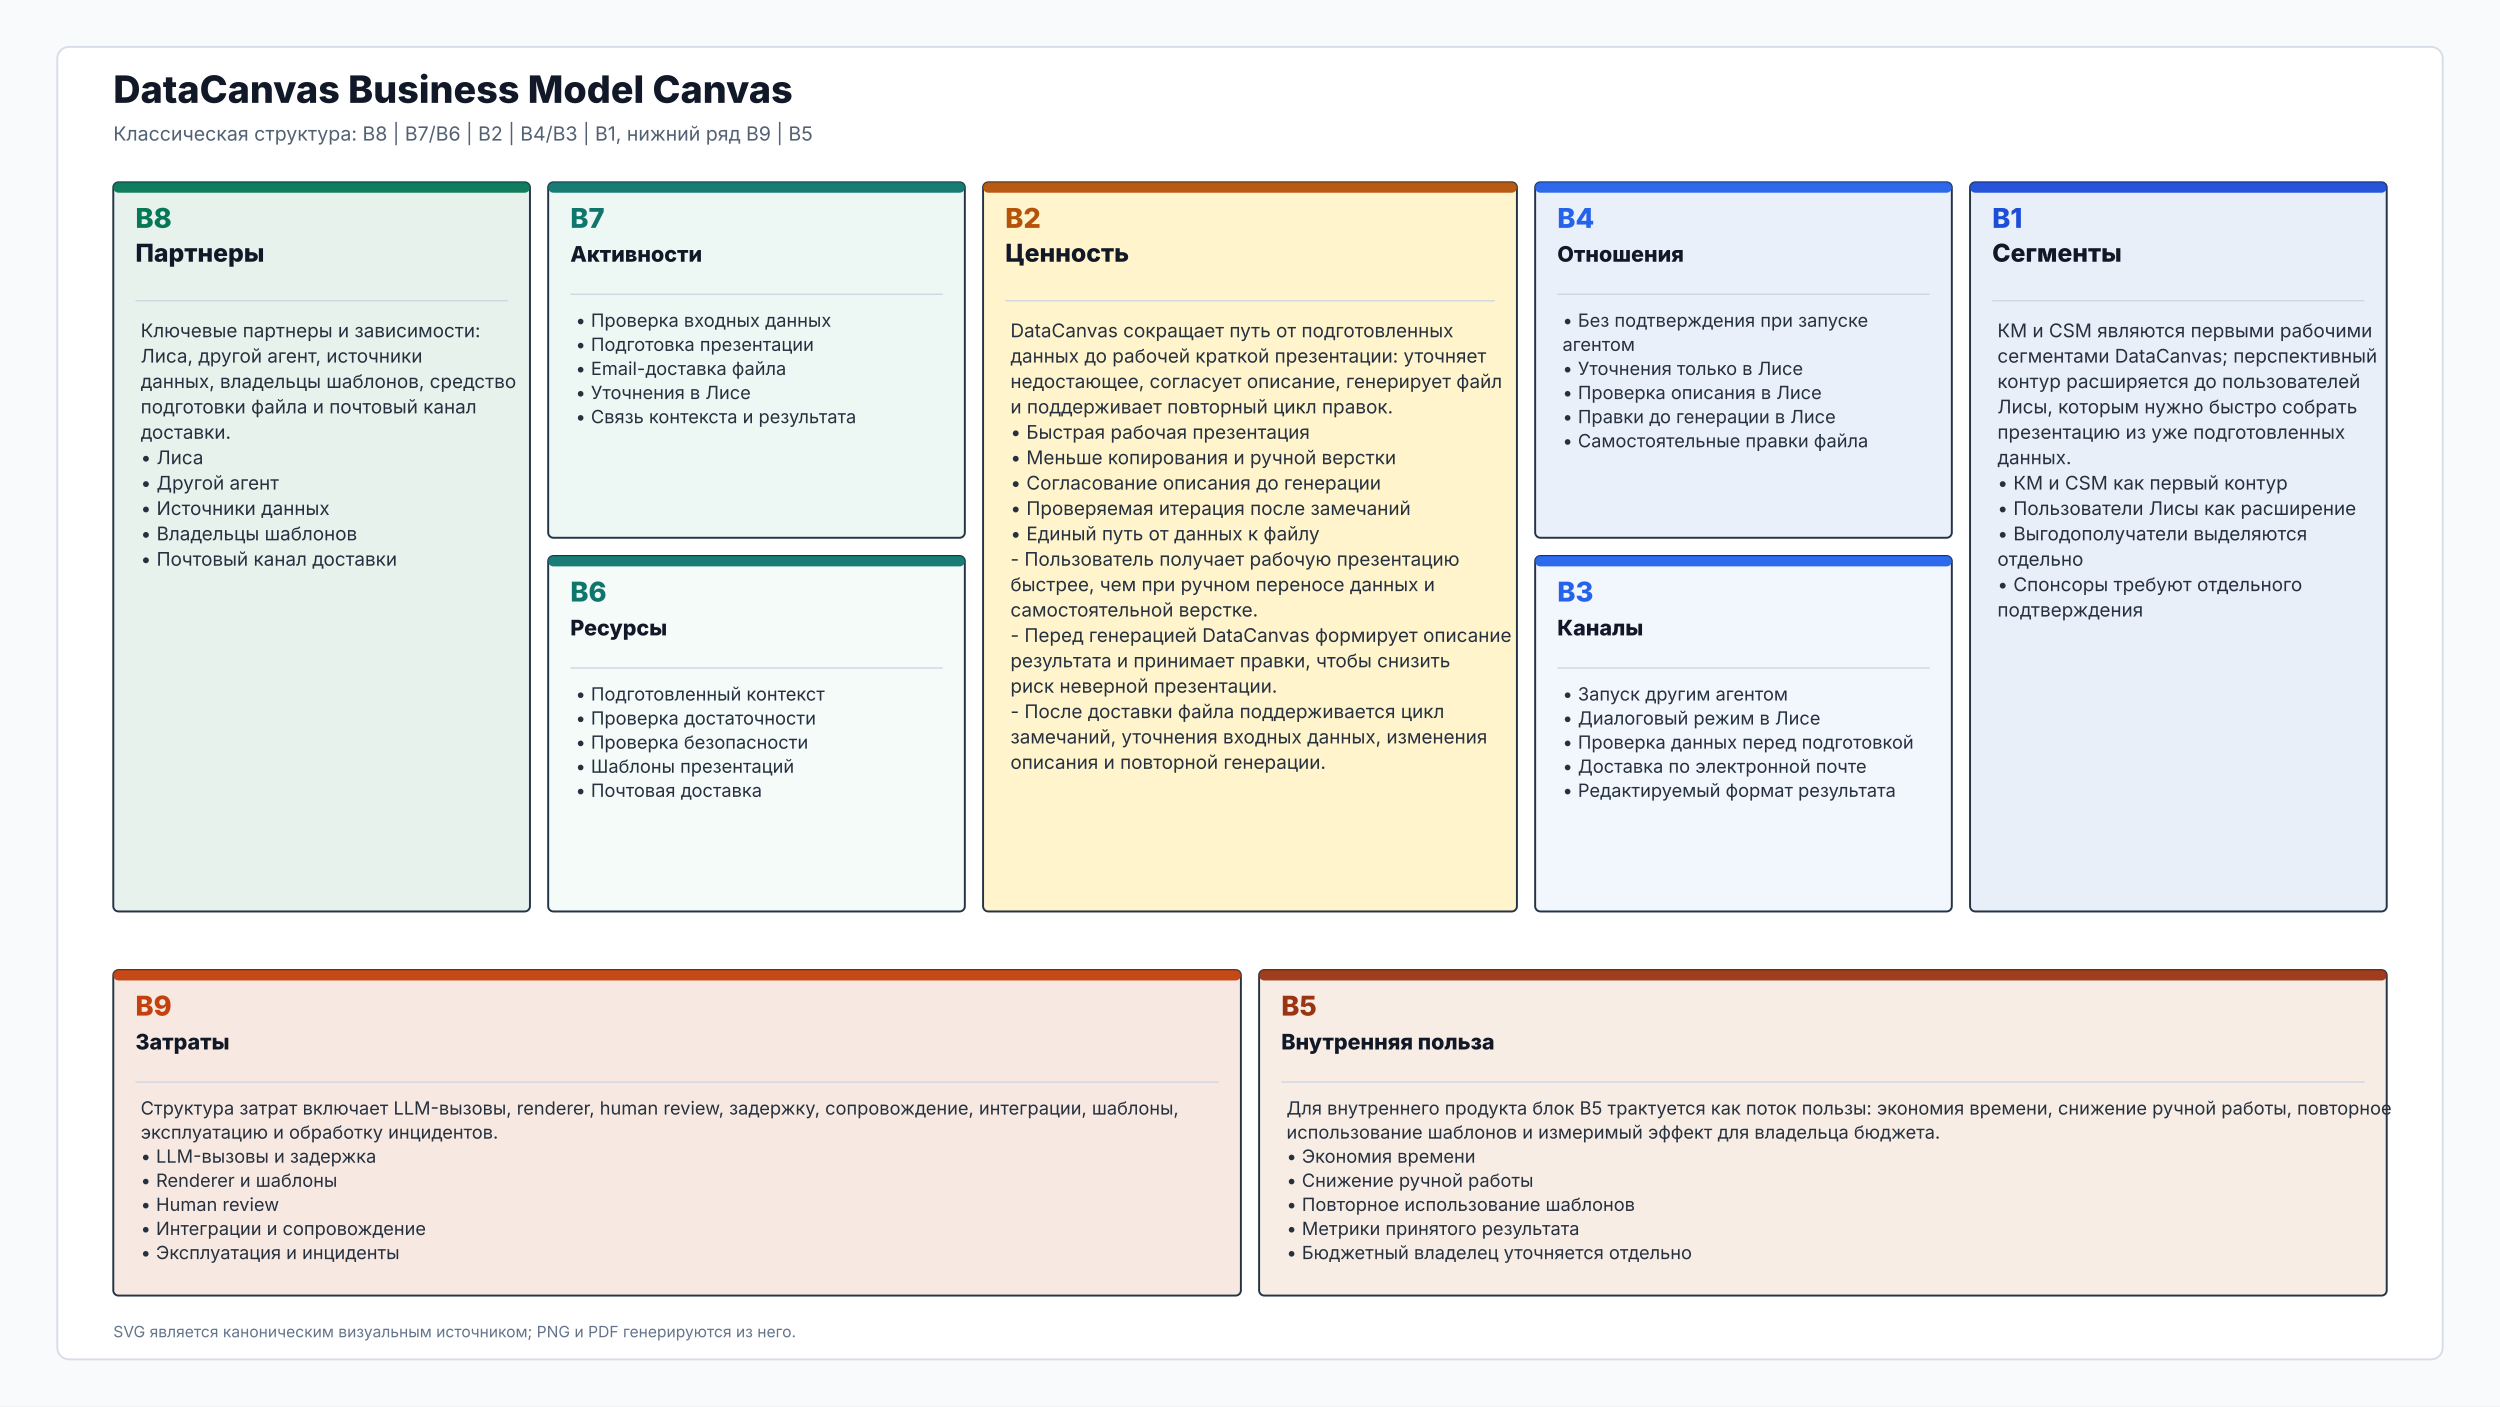
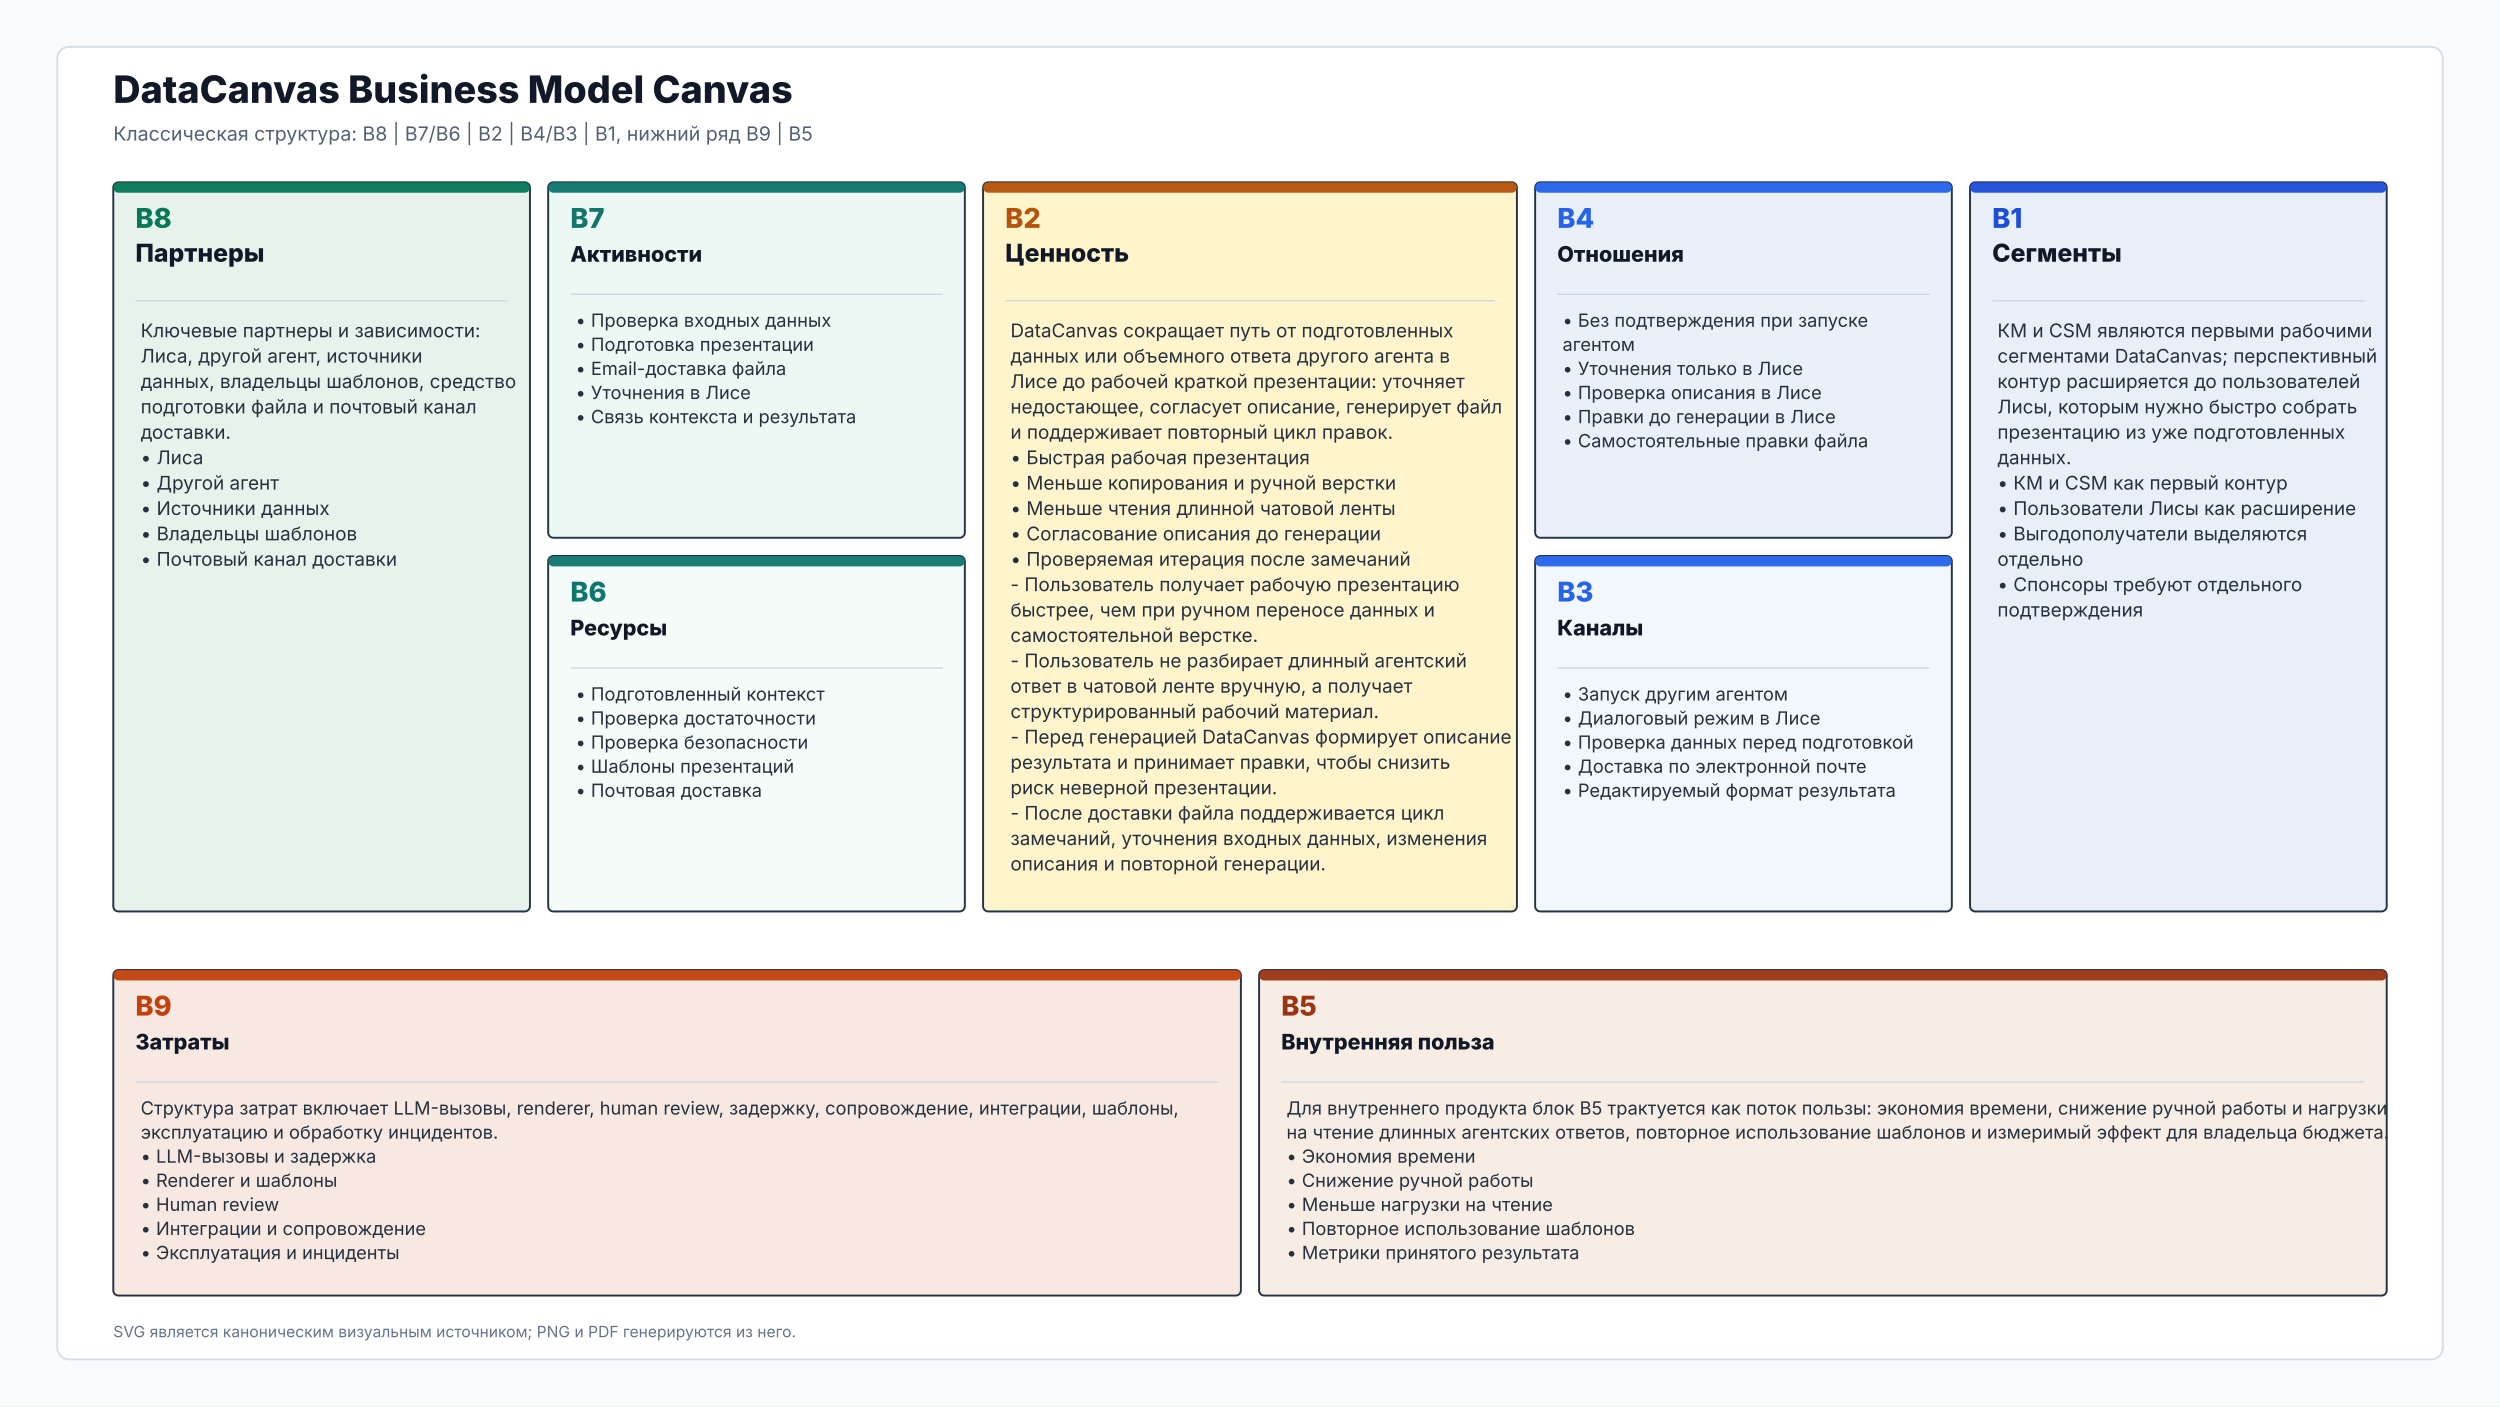
<svg xmlns="http://www.w3.org/2000/svg" data-role="bmc-root" role="img" width="3840" height="2160" viewBox="0 0 3840 2160">
  <rect data-role="bmc-background" width="3840" height="2160" fill="#f8fafc" />
  <rect x="88" y="72" width="3664" height="2016" rx="18" fill="#ffffff" stroke="#d7dee8" stroke-width="3" />
  <text data-role="bmc-title" x="174" y="158" font-family="Inter, Arial, sans-serif" font-size="58" font-weight="820" fill="#111827">DataCanvas Business Model Canvas</text>
  <text data-role="bmc-subtitle" x="174" y="216" font-family="Inter, Arial, sans-serif" font-size="30" font-weight="420" fill="#526174">Классическая структура: B8 | B7/B6 | B2 | B4/B3 | B1, нижний ряд B9 | B5</text>
  <g data-role="bmc-top-row">
    <g data-role="bmc-block" data-block="B8" data-layout-slot="top-left" transform="translate(174 280)">
      <rect width="640" height="1120" rx="8" fill="#e8f2ed" stroke="#243447" stroke-width="3" />
      <rect width="640" height="16" rx="8" fill="#047857" opacity="0.95" />
      <text data-role="bmc-block-number" x="34" y="70" font-family="Inter, Arial, sans-serif" font-size="42" font-weight="800" fill="#047857">B8</text>
      <text data-role="bmc-block-title" font-family="Inter, Arial, sans-serif" font-size="38" font-weight="760" fill="#111827">
        <tspan x="34" y="122">Партнеры</tspan>
      </text>
      <line x1="34" y1="182" x2="606" y2="182" stroke="#cbd5e1" stroke-width="2" />
      <text data-role="bmc-block-body" font-family="Inter, Arial, sans-serif" font-size="29" font-weight="400" fill="#26313f">
        <tspan x="42" y="238">Ключевые партнеры и зависимости:</tspan>
        <tspan x="42" y="277">Лиса, другой агент, источники</tspan>
        <tspan x="42" y="316">данных, владельцы шаблонов, средство</tspan>
        <tspan x="42" y="355">подготовки файла и почтовый канал</tspan>
        <tspan x="42" y="394">доставки.</tspan>
        <tspan x="42" y="433">• Лиса</tspan>
        <tspan x="42" y="472">• Другой агент</tspan>
        <tspan x="42" y="511">• Источники данных</tspan>
        <tspan x="42" y="550">• Владельцы шаблонов</tspan>
        <tspan x="42" y="589">• Почтовый канал доставки</tspan>
      </text>
    </g>
    <g data-role="bmc-block" data-block="B7" data-layout-slot="top-split-upper" transform="translate(842 280)">
      <rect width="640" height="546" rx="8" fill="#edf7f4" stroke="#243447" stroke-width="3" />
      <rect width="640" height="16" rx="8" fill="#0f766e" opacity="0.95" />
      <text data-role="bmc-block-number" x="34" y="70" font-family="Inter, Arial, sans-serif" font-size="42" font-weight="800" fill="#0f766e">B7</text>
      <text data-role="bmc-block-title" font-family="Inter, Arial, sans-serif" font-size="33" font-weight="760" fill="#111827">
        <tspan x="34" y="122">Активности</tspan>
      </text>
      <line x1="34" y1="172" x2="606" y2="172" stroke="#cbd5e1" stroke-width="2" />
      <text data-role="bmc-block-body" font-family="Inter, Arial, sans-serif" font-size="28" font-weight="400" fill="#26313f">
        <tspan x="42" y="222">• Проверка входных данных</tspan>
        <tspan x="42" y="259">• Подготовка презентации</tspan>
        <tspan x="42" y="296">• Email-доставка файла</tspan>
        <tspan x="42" y="333">• Уточнения в Лисе</tspan>
        <tspan x="42" y="370">• Связь контекста и результата</tspan>
      </text>
    </g>
    <g data-role="bmc-block" data-block="B6" data-layout-slot="top-split-lower" transform="translate(842 854)">
      <rect width="640" height="546" rx="8" fill="#f4fbf9" stroke="#243447" stroke-width="3" />
      <rect width="640" height="16" rx="8" fill="#0f766e" opacity="0.95" />
      <text data-role="bmc-block-number" x="34" y="70" font-family="Inter, Arial, sans-serif" font-size="42" font-weight="800" fill="#0f766e">B6</text>
      <text data-role="bmc-block-title" font-family="Inter, Arial, sans-serif" font-size="33" font-weight="760" fill="#111827">
        <tspan x="34" y="122">Ресурсы</tspan>
      </text>
      <line x1="34" y1="172" x2="606" y2="172" stroke="#cbd5e1" stroke-width="2" />
      <text data-role="bmc-block-body" font-family="Inter, Arial, sans-serif" font-size="28" font-weight="400" fill="#26313f">
        <tspan x="42" y="222">• Подготовленный контекст</tspan>
        <tspan x="42" y="259">• Проверка достаточности</tspan>
        <tspan x="42" y="296">• Проверка безопасности</tspan>
        <tspan x="42" y="333">• Шаблоны презентаций</tspan>
        <tspan x="42" y="370">• Почтовая доставка</tspan>
      </text>
    </g>
    <g data-role="bmc-block" data-block="B2" data-layout-slot="top-center" transform="translate(1510 280)">
      <rect width="820" height="1120" rx="8" fill="#fff4cc" stroke="#243447" stroke-width="3" />
      <rect width="820" height="16" rx="8" fill="#b45309" opacity="0.95" />
      <text data-role="bmc-block-number" x="34" y="70" font-family="Inter, Arial, sans-serif" font-size="42" font-weight="800" fill="#b45309">B2</text>
      <text data-role="bmc-block-title" font-family="Inter, Arial, sans-serif" font-size="38" font-weight="760" fill="#111827">
        <tspan x="34" y="122">Ценность</tspan>
      </text>
      <line x1="34" y1="182" x2="786" y2="182" stroke="#cbd5e1" stroke-width="2" />
      <text data-role="bmc-block-body" font-family="Inter, Arial, sans-serif" font-size="29" font-weight="400" fill="#26313f">
        <tspan x="42" y="238">DataCanvas сокращает путь от подготовленных</tspan>
-         <tspan x="42" y="277">данных до рабочей краткой презентации: уточняет</tspan>
-         <tspan x="42" y="316">недостающее, согласует описание, генерирует файл</tspan>
-         <tspan x="42" y="355">и поддерживает повторный цикл правок.</tspan>
-         <tspan x="42" y="394">• Быстрая рабочая презентация</tspan>
-         <tspan x="42" y="433">• Меньше копирования и ручной верстки</tspan>
-         <tspan x="42" y="472">• Согласование описания до генерации</tspan>
-         <tspan x="42" y="511">• Проверяемая итерация после замечаний</tspan>
-         <tspan x="42" y="550">• Единый путь от данных к файлу</tspan>
-         <tspan x="42" y="589">- Пользователь получает рабочую презентацию</tspan>
-         <tspan x="42" y="628">быстрее, чем при ручном переносе данных и</tspan>
-         <tspan x="42" y="667">самостоятельной верстке.</tspan>
-         <tspan x="42" y="706">- Перед генерацией DataCanvas формирует описание</tspan>
-         <tspan x="42" y="745">результата и принимает правки, чтобы снизить</tspan>
-         <tspan x="42" y="784">риск неверной презентации.</tspan>
-         <tspan x="42" y="823">- После доставки файла поддерживается цикл</tspan>
-         <tspan x="42" y="862">замечаний, уточнения входных данных, изменения</tspan>
-         <tspan x="42" y="901">описания и повторной генерации.</tspan>
+         <tspan x="42" y="277">данных или объемного ответа другого агента в</tspan>
+         <tspan x="42" y="316">Лисе до рабочей краткой презентации: уточняет</tspan>
+         <tspan x="42" y="355">недостающее, согласует описание, генерирует файл</tspan>
+         <tspan x="42" y="394">и поддерживает повторный цикл правок.</tspan>
+         <tspan x="42" y="433">• Быстрая рабочая презентация</tspan>
+         <tspan x="42" y="472">• Меньше копирования и ручной верстки</tspan>
+         <tspan x="42" y="511">• Меньше чтения длинной чатовой ленты</tspan>
+         <tspan x="42" y="550">• Согласование описания до генерации</tspan>
+         <tspan x="42" y="589">• Проверяемая итерация после замечаний</tspan>
+         <tspan x="42" y="628">- Пользователь получает рабочую презентацию</tspan>
+         <tspan x="42" y="667">быстрее, чем при ручном переносе данных и</tspan>
+         <tspan x="42" y="706">самостоятельной верстке.</tspan>
+         <tspan x="42" y="745">- Пользователь не разбирает длинный агентский</tspan>
+         <tspan x="42" y="784">ответ в чатовой ленте вручную, а получает</tspan>
+         <tspan x="42" y="823">структурированный рабочий материал.</tspan>
+         <tspan x="42" y="862">- Перед генерацией DataCanvas формирует описание</tspan>
+         <tspan x="42" y="901">результата и принимает правки, чтобы снизить</tspan>
+         <tspan x="42" y="940">риск неверной презентации.</tspan>
+         <tspan x="42" y="979">- После доставки файла поддерживается цикл</tspan>
+         <tspan x="42" y="1018">замечаний, уточнения входных данных, изменения</tspan>
+         <tspan x="42" y="1057">описания и повторной генерации.</tspan>
      </text>
    </g>
    <g data-role="bmc-block" data-block="B4" data-layout-slot="top-split-upper" transform="translate(2358 280)">
      <rect width="640" height="546" rx="8" fill="#eaf0fa" stroke="#243447" stroke-width="3" />
      <rect width="640" height="16" rx="8" fill="#2563eb" opacity="0.95" />
      <text data-role="bmc-block-number" x="34" y="70" font-family="Inter, Arial, sans-serif" font-size="42" font-weight="800" fill="#2563eb">B4</text>
      <text data-role="bmc-block-title" font-family="Inter, Arial, sans-serif" font-size="33" font-weight="760" fill="#111827">
        <tspan x="34" y="122">Отношения</tspan>
      </text>
      <line x1="34" y1="172" x2="606" y2="172" stroke="#cbd5e1" stroke-width="2" />
      <text data-role="bmc-block-body" font-family="Inter, Arial, sans-serif" font-size="28" font-weight="400" fill="#26313f">
        <tspan x="42" y="222">• Без подтверждения при запуске</tspan>
        <tspan x="42" y="259">агентом</tspan>
        <tspan x="42" y="296">• Уточнения только в Лисе</tspan>
        <tspan x="42" y="333">• Проверка описания в Лисе</tspan>
        <tspan x="42" y="370">• Правки до генерации в Лисе</tspan>
        <tspan x="42" y="407">• Самостоятельные правки файла</tspan>
      </text>
    </g>
    <g data-role="bmc-block" data-block="B3" data-layout-slot="top-split-lower" transform="translate(2358 854)">
      <rect width="640" height="546" rx="8" fill="#f2f6fd" stroke="#243447" stroke-width="3" />
      <rect width="640" height="16" rx="8" fill="#2563eb" opacity="0.95" />
      <text data-role="bmc-block-number" x="34" y="70" font-family="Inter, Arial, sans-serif" font-size="42" font-weight="800" fill="#2563eb">B3</text>
      <text data-role="bmc-block-title" font-family="Inter, Arial, sans-serif" font-size="33" font-weight="760" fill="#111827">
        <tspan x="34" y="122">Каналы</tspan>
      </text>
      <line x1="34" y1="172" x2="606" y2="172" stroke="#cbd5e1" stroke-width="2" />
      <text data-role="bmc-block-body" font-family="Inter, Arial, sans-serif" font-size="28" font-weight="400" fill="#26313f">
        <tspan x="42" y="222">• Запуск другим агентом</tspan>
        <tspan x="42" y="259">• Диалоговый режим в Лисе</tspan>
        <tspan x="42" y="296">• Проверка данных перед подготовкой</tspan>
        <tspan x="42" y="333">• Доставка по электронной почте</tspan>
        <tspan x="42" y="370">• Редактируемый формат результата</tspan>
      </text>
    </g>
    <g data-role="bmc-block" data-block="B1" data-layout-slot="top-right" transform="translate(3026 280)">
      <rect width="640" height="1120" rx="8" fill="#e9eff9" stroke="#243447" stroke-width="3" />
      <rect width="640" height="16" rx="8" fill="#1d4ed8" opacity="0.95" />
      <text data-role="bmc-block-number" x="34" y="70" font-family="Inter, Arial, sans-serif" font-size="42" font-weight="800" fill="#1d4ed8">B1</text>
      <text data-role="bmc-block-title" font-family="Inter, Arial, sans-serif" font-size="38" font-weight="760" fill="#111827">
        <tspan x="34" y="122">Сегменты</tspan>
      </text>
      <line x1="34" y1="182" x2="606" y2="182" stroke="#cbd5e1" stroke-width="2" />
      <text data-role="bmc-block-body" font-family="Inter, Arial, sans-serif" font-size="29" font-weight="400" fill="#26313f">
        <tspan x="42" y="238">КМ и CSM являются первыми рабочими</tspan>
        <tspan x="42" y="277">сегментами DataCanvas; перспективный</tspan>
        <tspan x="42" y="316">контур расширяется до пользователей</tspan>
        <tspan x="42" y="355">Лисы, которым нужно быстро собрать</tspan>
        <tspan x="42" y="394">презентацию из уже подготовленных</tspan>
        <tspan x="42" y="433">данных.</tspan>
        <tspan x="42" y="472">• КМ и CSM как первый контур</tspan>
        <tspan x="42" y="511">• Пользователи Лисы как расширение</tspan>
        <tspan x="42" y="550">• Выгодополучатели выделяются</tspan>
        <tspan x="42" y="589">отдельно</tspan>
        <tspan x="42" y="628">• Спонсоры требуют отдельного</tspan>
        <tspan x="42" y="667">подтверждения</tspan>
      </text>
    </g>
  </g>
  <g data-role="bmc-bottom-row">
    <g data-role="bmc-block" data-block="B9" data-layout-slot="bottom-left" data-extra-role="bmc-cost-row" transform="translate(174 1490)">
      <rect width="1732" height="500" rx="8" fill="#f7e9e2" stroke="#243447" stroke-width="3" />
      <rect width="1732" height="16" rx="8" fill="#c2410c" opacity="0.95" />
      <text data-role="bmc-block-number" x="34" y="70" font-family="Inter, Arial, sans-serif" font-size="42" font-weight="800" fill="#c2410c">B9</text>
      <text data-role="bmc-block-title" font-family="Inter, Arial, sans-serif" font-size="33" font-weight="760" fill="#111827">
        <tspan x="34" y="122">Затраты</tspan>
      </text>
      <line x1="34" y1="172" x2="1698" y2="172" stroke="#cbd5e1" stroke-width="2" />
      <text data-role="bmc-block-body" font-family="Inter, Arial, sans-serif" font-size="28" font-weight="400" fill="#26313f">
        <tspan x="42" y="222">Структура затрат включает LLM-вызовы, renderer, human review, задержку, сопровождение, интеграции, шаблоны,</tspan>
        <tspan x="42" y="259">эксплуатацию и обработку инцидентов.</tspan>
        <tspan x="42" y="296">• LLM-вызовы и задержка</tspan>
        <tspan x="42" y="333">• Renderer и шаблоны</tspan>
        <tspan x="42" y="370">• Human review</tspan>
        <tspan x="42" y="407">• Интеграции и сопровождение</tspan>
        <tspan x="42" y="444">• Эксплуатация и инциденты</tspan>
      </text>
    </g>
    <g data-role="bmc-block" data-block="B5" data-layout-slot="bottom-right" data-extra-role="bmc-value-stream-row" transform="translate(1934 1490)">
      <rect width="1732" height="500" rx="8" fill="#f8ede5" stroke="#243447" stroke-width="3" />
      <rect width="1732" height="16" rx="8" fill="#9a3412" opacity="0.95" />
      <text data-role="bmc-block-number" x="34" y="70" font-family="Inter, Arial, sans-serif" font-size="42" font-weight="800" fill="#9a3412">B5</text>
      <text data-role="bmc-block-title" font-family="Inter, Arial, sans-serif" font-size="33" font-weight="760" fill="#111827">
        <tspan x="34" y="122">Внутренняя польза</tspan>
      </text>
      <line x1="34" y1="172" x2="1698" y2="172" stroke="#cbd5e1" stroke-width="2" />
      <text data-role="bmc-block-body" font-family="Inter, Arial, sans-serif" font-size="28" font-weight="400" fill="#26313f">
-         <tspan x="42" y="222">Для внутреннего продукта блок B5 трактуется как поток пользы: экономия времени, снижение ручной работы, повторное</tspan>
-         <tspan x="42" y="259">использование шаблонов и измеримый эффект для владельца бюджета.</tspan>
+         <tspan x="42" y="222">Для внутреннего продукта блок B5 трактуется как поток пользы: экономия времени, снижение ручной работы и нагрузки</tspan>
+         <tspan x="42" y="259">на чтение длинных агентских ответов, повторное использование шаблонов и измеримый эффект для владельца бюджета.</tspan>
        <tspan x="42" y="296">• Экономия времени</tspan>
        <tspan x="42" y="333">• Снижение ручной работы</tspan>
-         <tspan x="42" y="370">• Повторное использование шаблонов</tspan>
-         <tspan x="42" y="407">• Метрики принятого результата</tspan>
-         <tspan x="42" y="444">• Бюджетный владелец уточняется отдельно</tspan>
+         <tspan x="42" y="370">• Меньше нагрузки на чтение</tspan>
+         <tspan x="42" y="407">• Повторное использование шаблонов</tspan>
+         <tspan x="42" y="444">• Метрики принятого результата</tspan>
      </text>
    </g>
  </g>
  <text data-role="bmc-footer" x="174" y="2054" font-family="Inter, Arial, sans-serif" font-size="24" fill="#64748b">SVG является каноническим визуальным источником; PNG и PDF генерируются из него.</text>
</svg>
